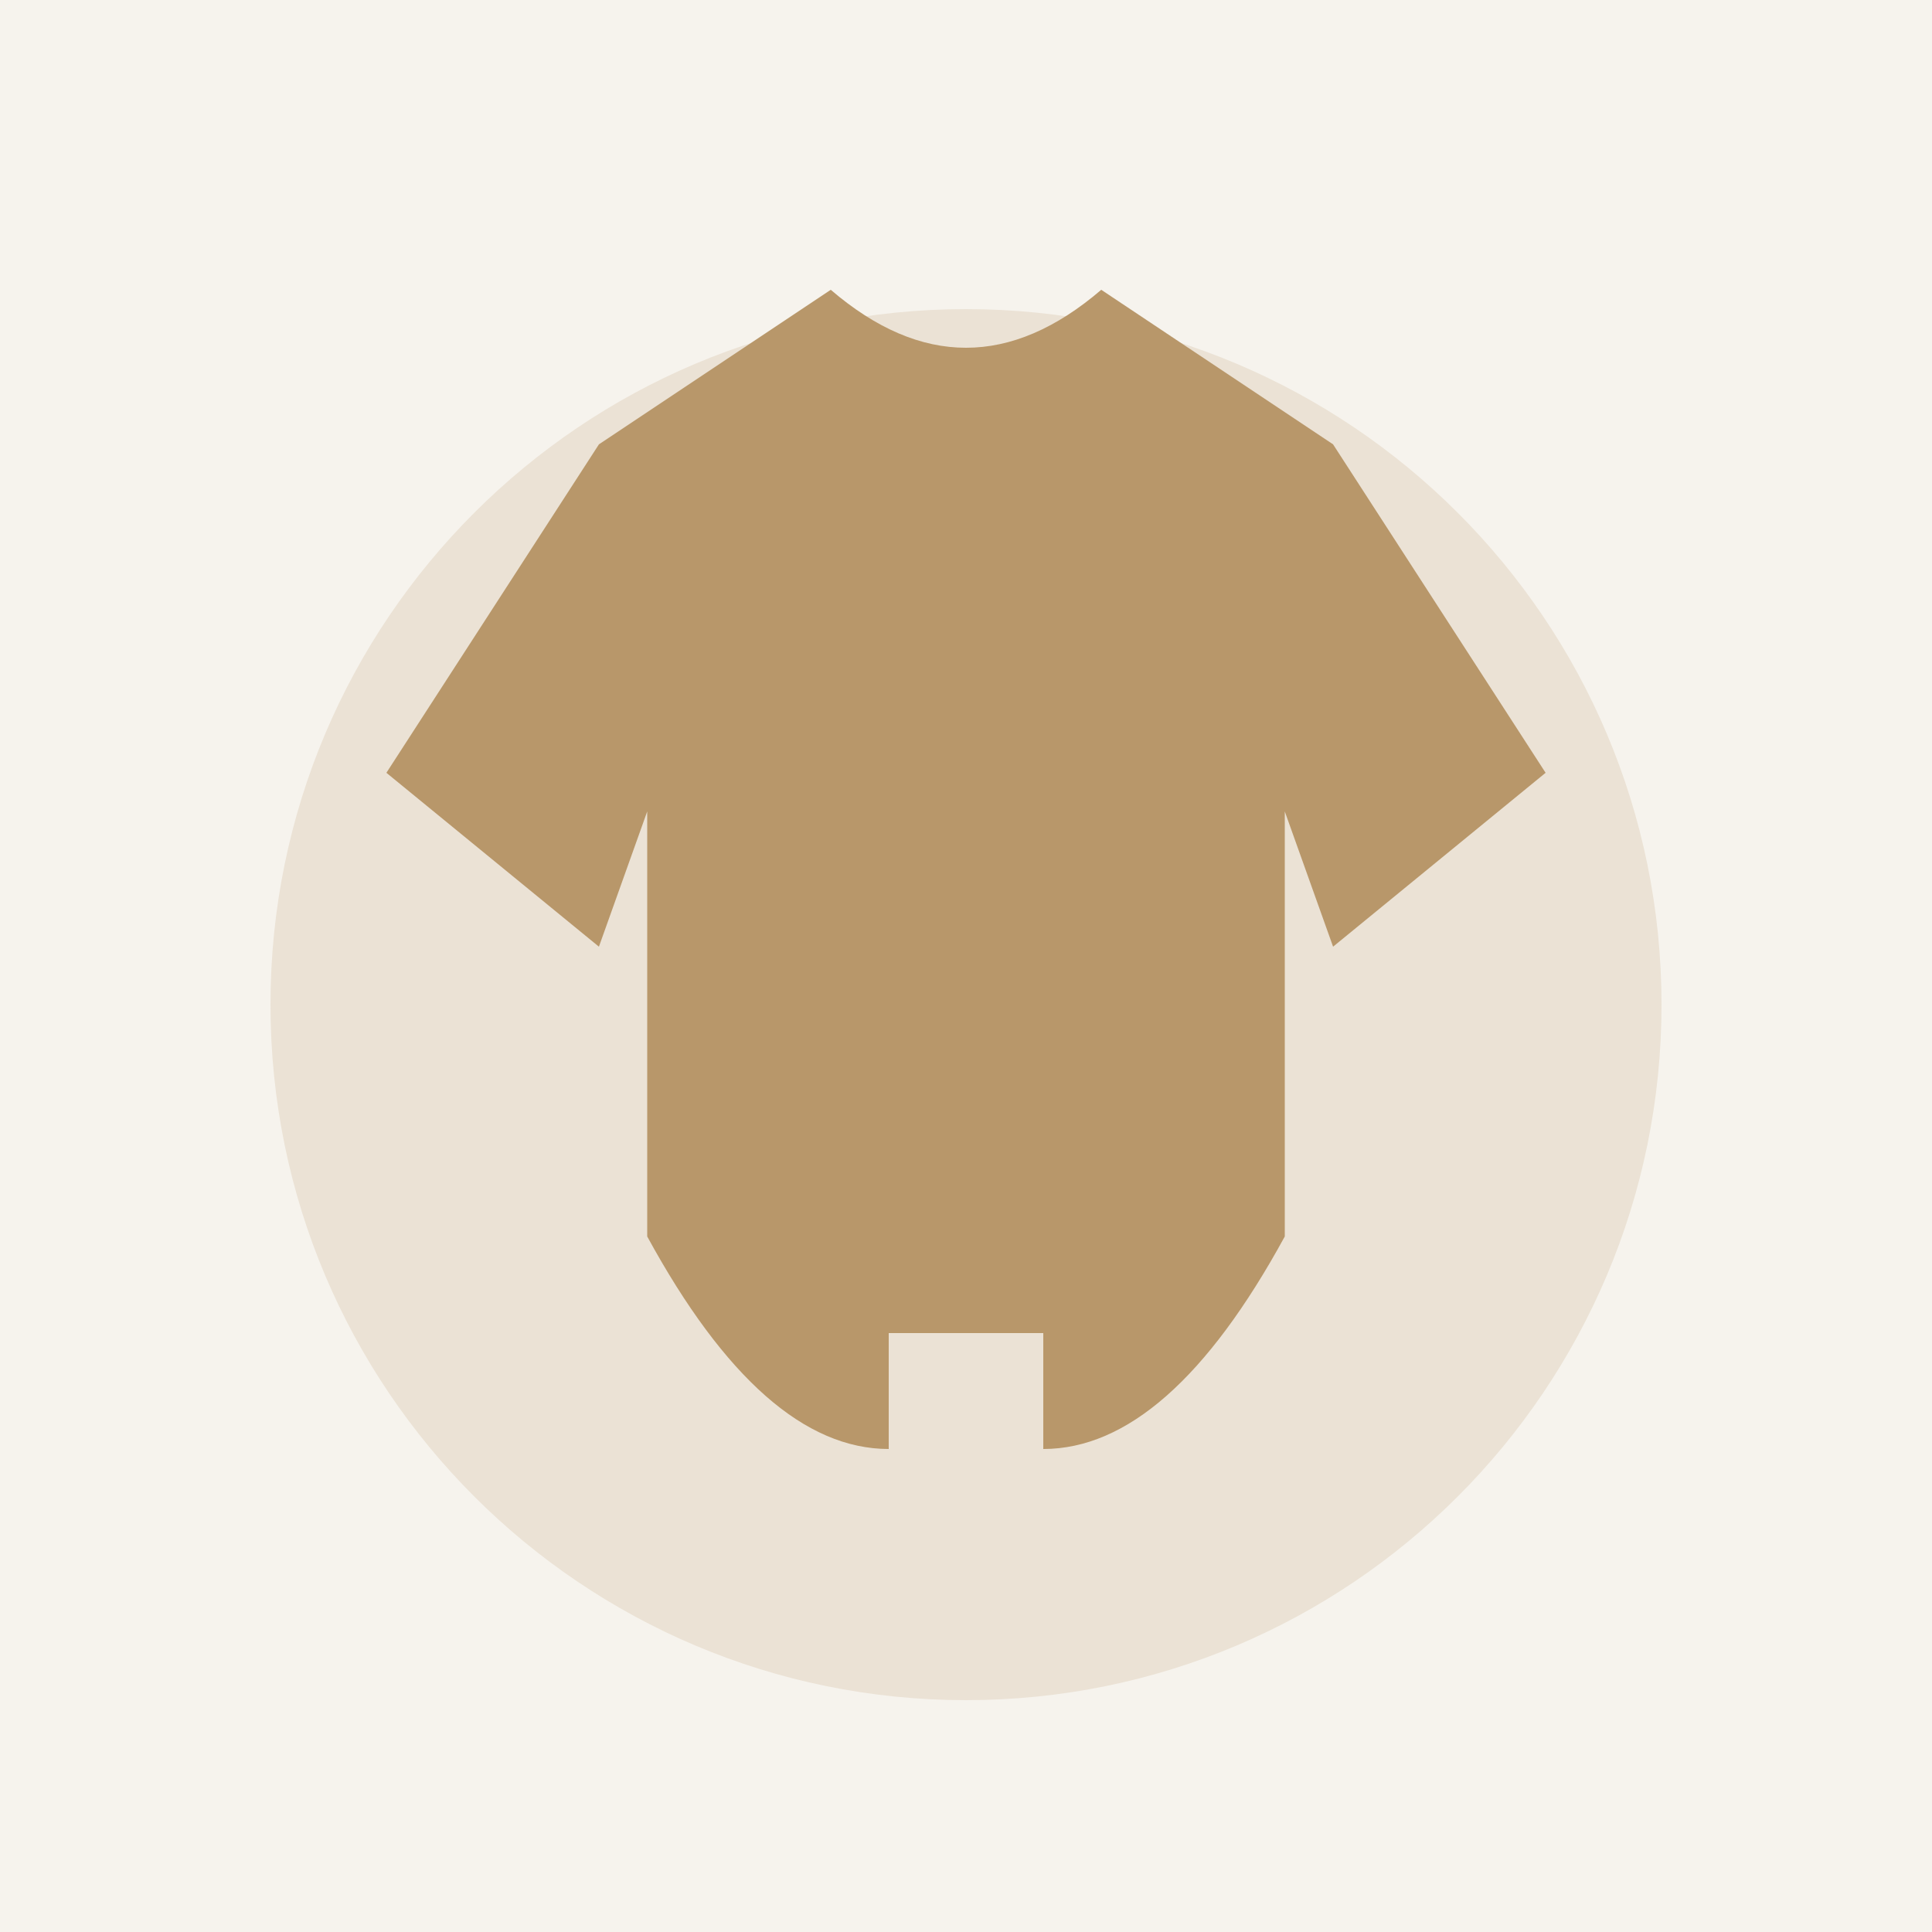
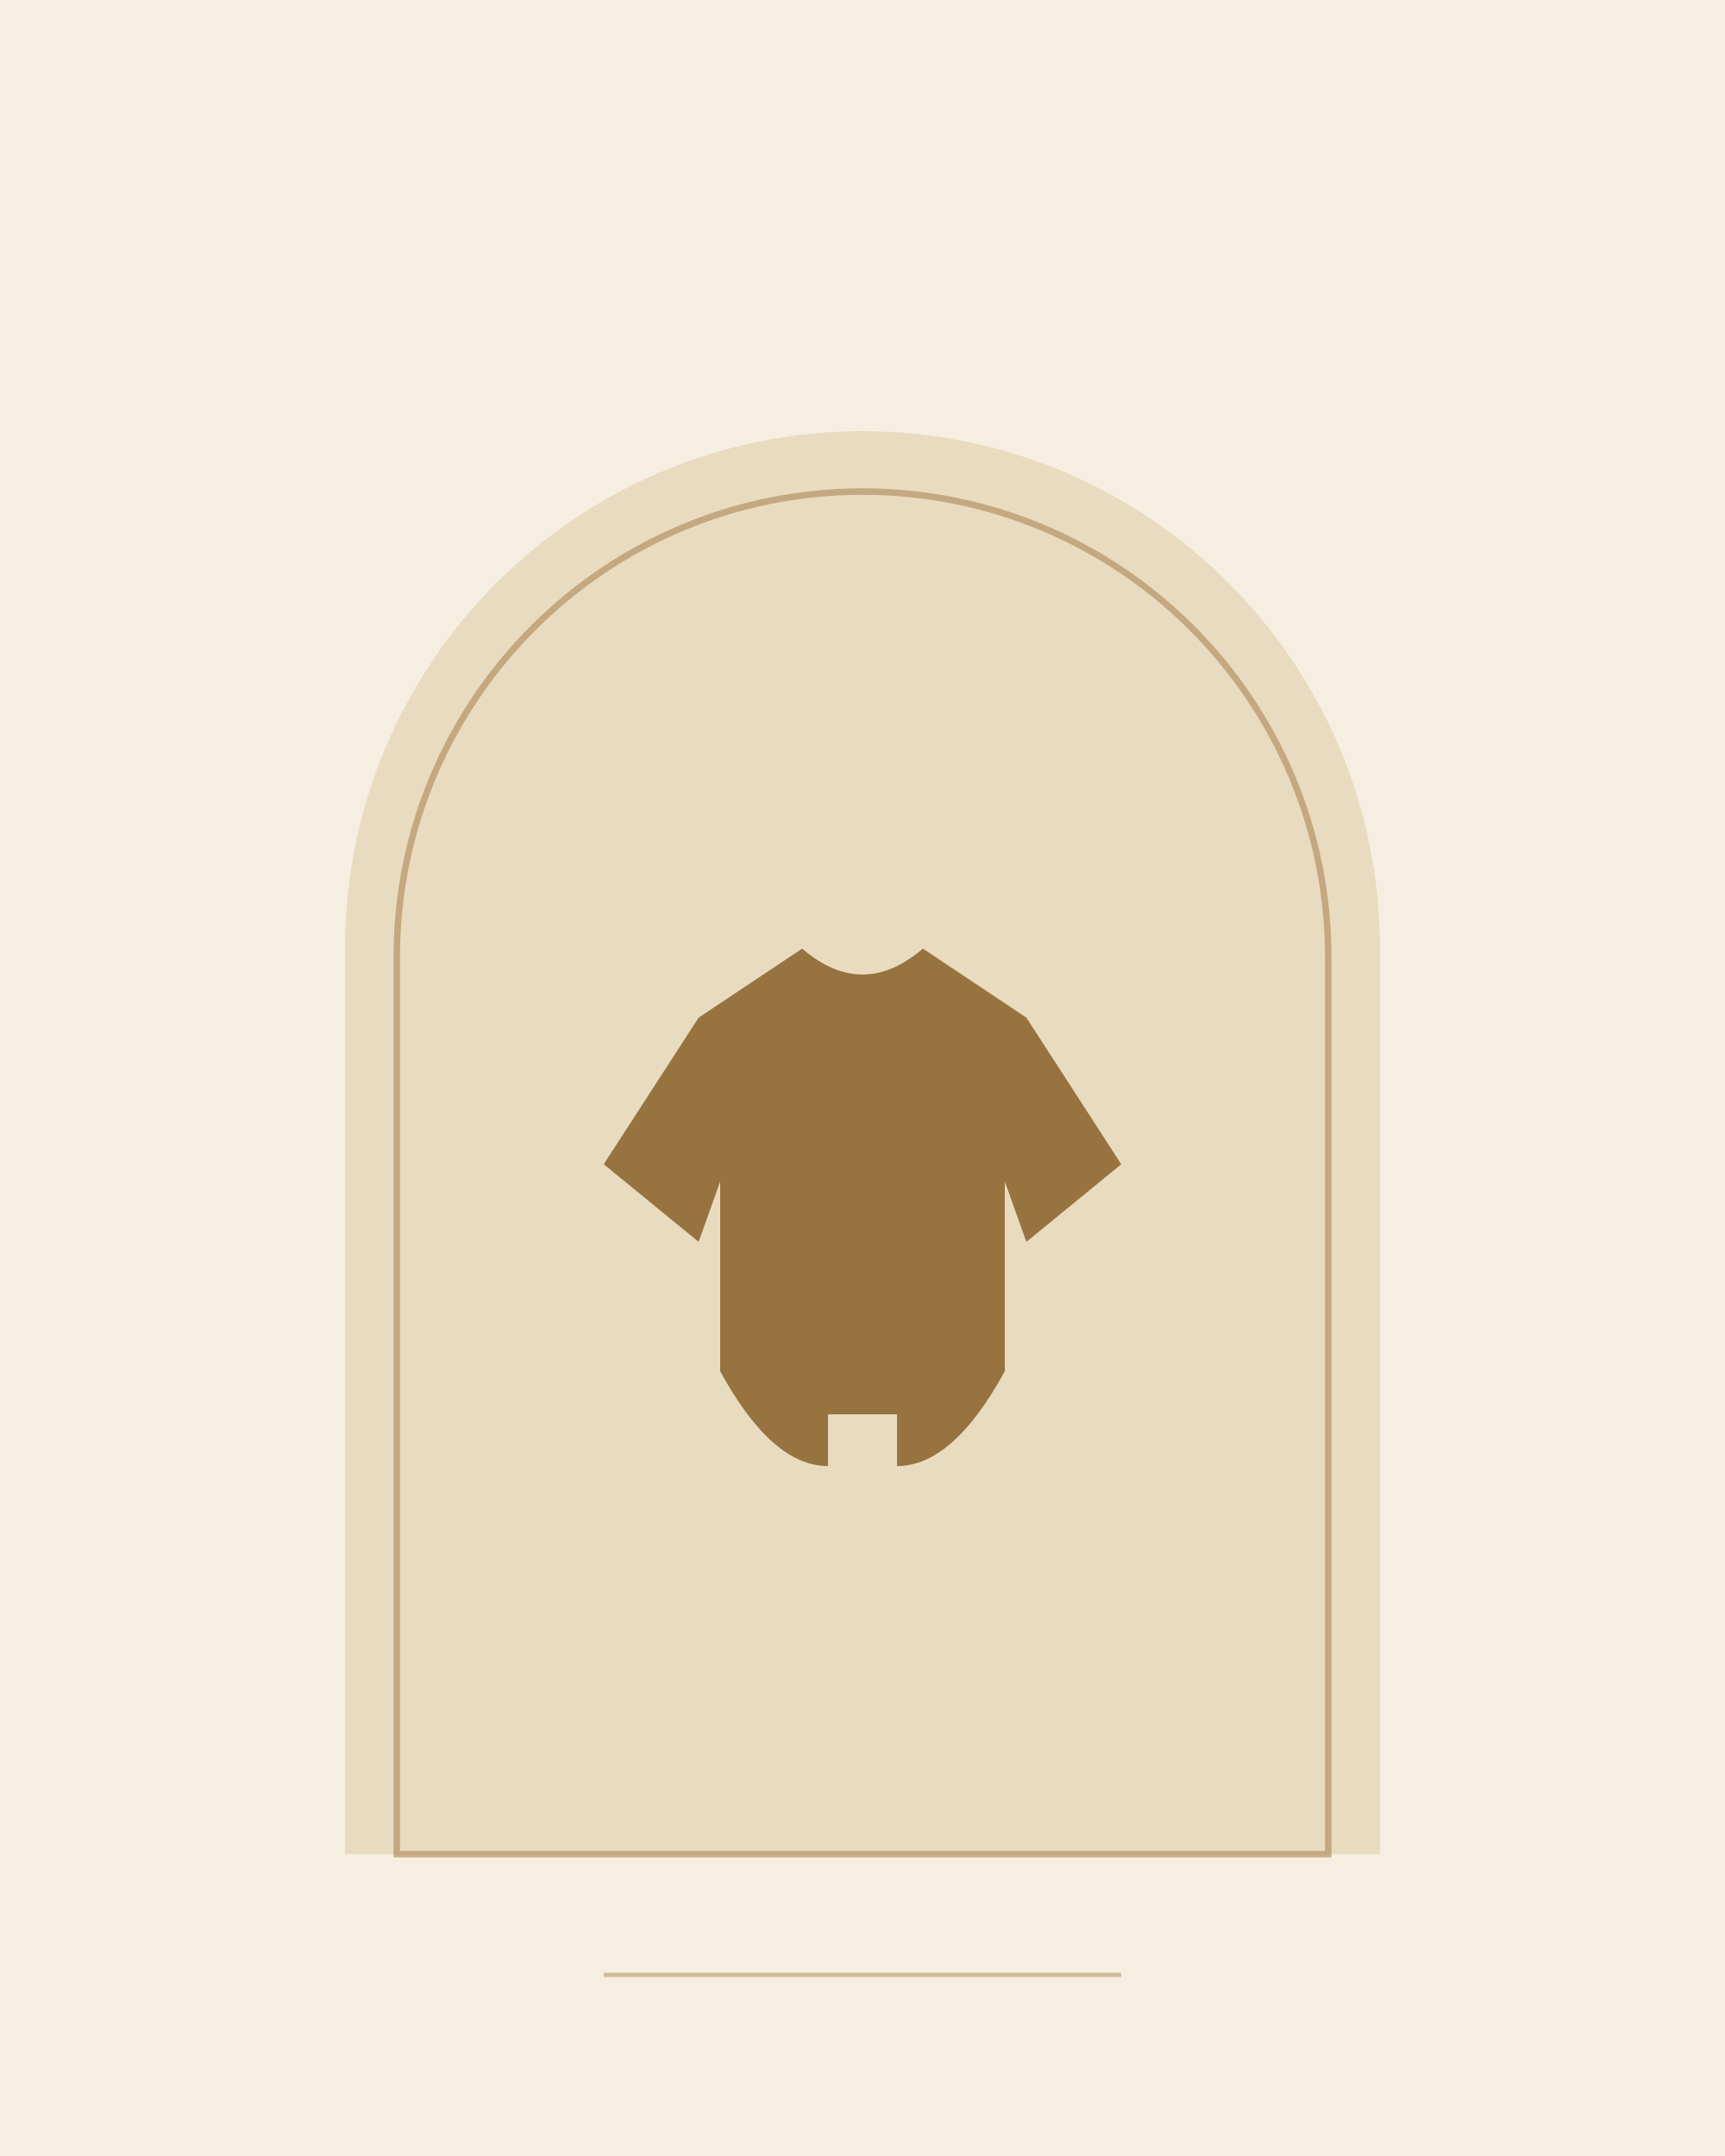
- <svg xmlns="http://www.w3.org/2000/svg" viewBox="0 0 200 200">
-   <rect width="200" height="200" fill="#F6F3ED" />
-   <circle cx="100" cy="104" r="72" fill="#EBE2D5" />
-   <path d="M62 46 L86 30 Q100 42 114 30 L138 46 L160 80 L138 98 L133 84 L133 128 Q121 150 108 150 L108 138 L92 138 L92 150 Q79 150 67 128 L67 84 L62 98 L40 80 Z" fill="#B8976A" fill-rule="evenodd" />
+ <svg xmlns="http://www.w3.org/2000/svg" viewBox="0 0 400 500">
+   <rect width="400" height="500" fill="#F6EFE1" />
+   <path d="M80 430 L80 220 A120 120 0 0 1 320 220 L320 430 Z" fill="#E9DBC0" />
+   <path d="M92 430 L92 222 A108 108 0 0 1 308 222 L308 430 Z" fill="none" stroke="#B8976A" stroke-width="1.5" opacity="0.75" />
+   <g transform="translate(100,190)">
+     <path d="M62 46 L86 30 Q100 42 114 30 L138 46 L160 80 L138 98 L133 84 L133 128 Q121 150 108 150 L108 138 L92 138 L92 150 Q79 150 67 128 L67 84 L62 98 L40 80 Z" fill="#96733F" fill-rule="evenodd" />
+   </g>
+   <line x1="140" y1="458" x2="260" y2="458" stroke="#B8976A" stroke-width="1" opacity="0.6" />
</svg>
